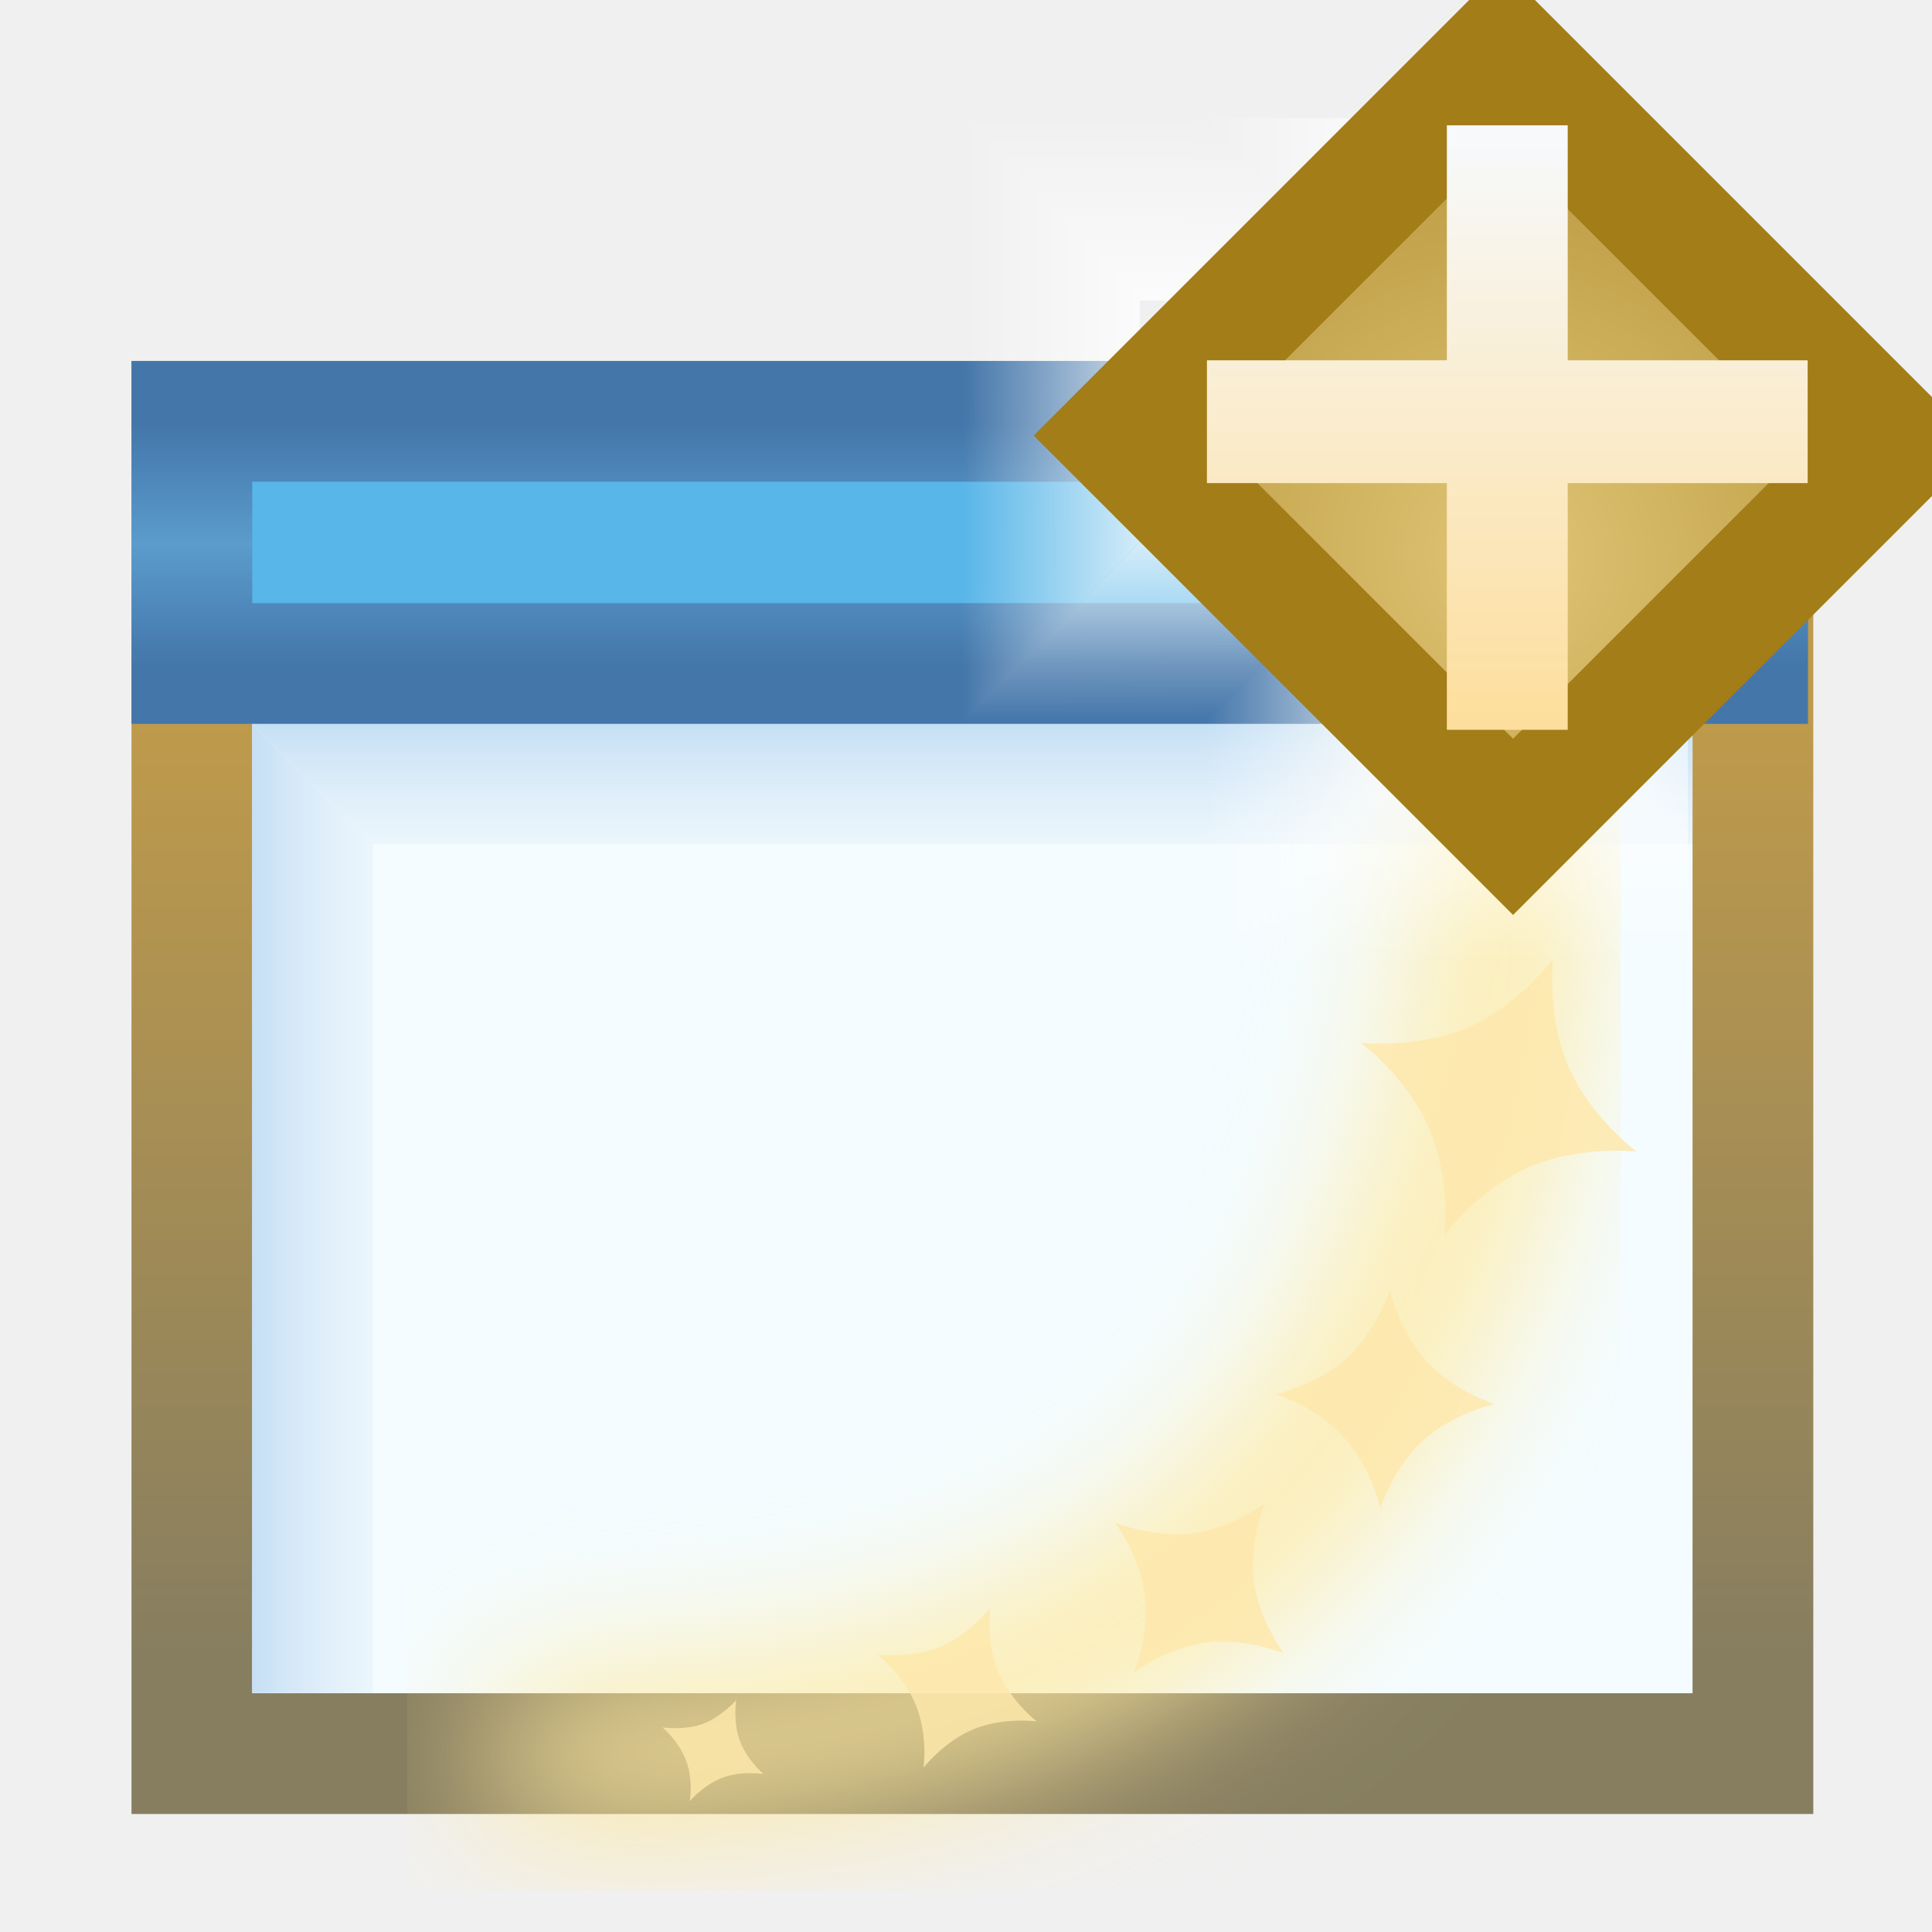
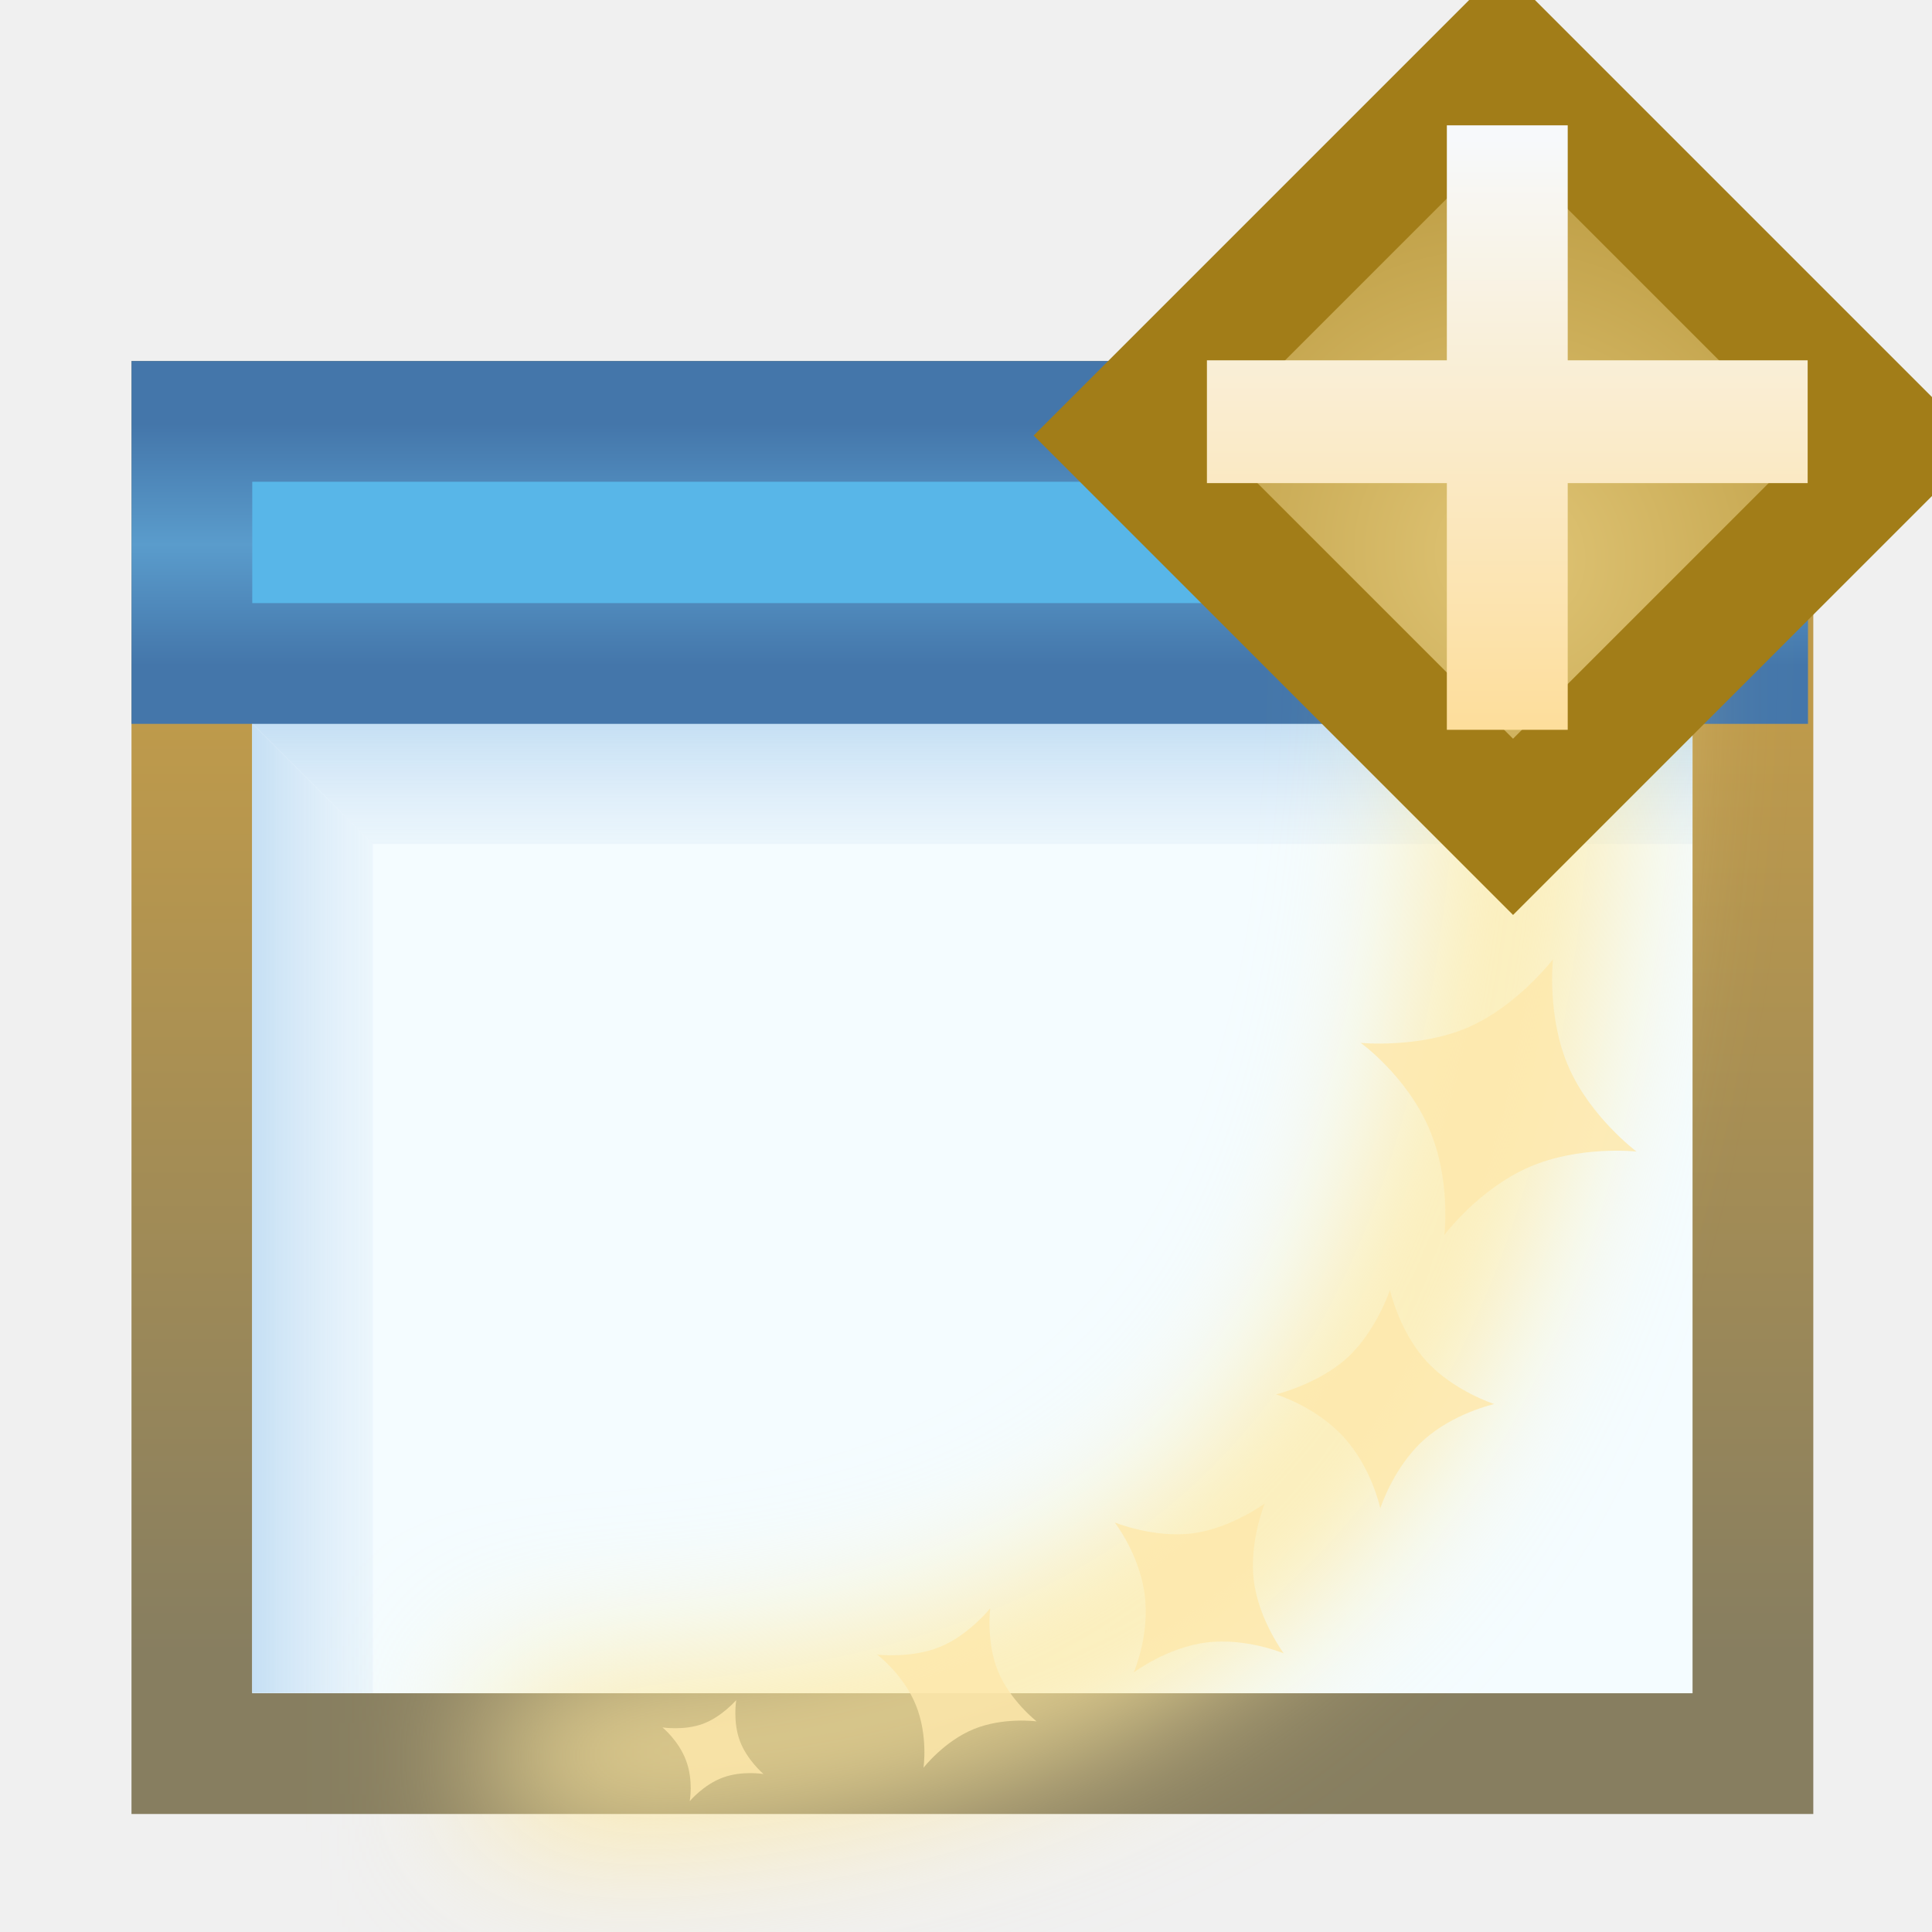
<svg xmlns="http://www.w3.org/2000/svg" xmlns:xlink="http://www.w3.org/1999/xlink" width="16" height="16" id="svg2" version="1.1">
  <defs id="defs4">
    <linearGradient y2="1050.071" x2="8.014" y1="1042.362" x1="8.014" gradientTransform="translate(0,2.000063)" gradientUnits="userSpaceOnUse" id="linearGradient4046-24" xlink:href="#linearGradient4810-5" />
    <linearGradient id="linearGradient4810-5">
      <stop style="stop-color:#be9a4b;stop-opacity:1" offset="0" id="stop4812-0" />
      <stop style="stop-color:#877e60;stop-opacity:1" offset="1" id="stop4814-4" />
    </linearGradient>
    <linearGradient xlink:href="#linearGradient4910-4-0" id="linearGradient5062-4" gradientUnits="userSpaceOnUse" gradientTransform="translate(18,-4.000037)" x1="-13" y1="1047.362" x2="-15" y2="1047.362" />
    <linearGradient id="linearGradient4910-4-0">
      <stop id="stop4912-8-5" offset="0" style="stop-color:#ffffff;stop-opacity:0" />
      <stop id="stop4914-8-1" offset="1" style="stop-color:#c5dff4;stop-opacity:1" />
    </linearGradient>
    <linearGradient gradientTransform="translate(18,1.999963)" xlink:href="#linearGradient4994-4-5" id="linearGradient4975-2-1" gradientUnits="userSpaceOnUse" x1="-11" y1="1042.362" x2="-11" y2="1044.362" />
    <linearGradient id="linearGradient4994-4-5">
      <stop style="stop-color:#c5dff4;stop-opacity:1" offset="0" id="stop4996-5-9" />
      <stop style="stop-color:#ffffff;stop-opacity:0;" offset="1" id="stop4998-5-0" />
    </linearGradient>
    <linearGradient xlink:href="#linearGradient4082-3" id="linearGradient4063-8" gradientUnits="userSpaceOnUse" gradientTransform="translate(0,2.0001)" x1="8.014" y1="1039.876" x2="8.014" y2="1041.877" />
    <linearGradient id="linearGradient4082-3">
      <stop id="stop4084-8" offset="0" style="stop-color:#4476aa;stop-opacity:1" />
      <stop style="stop-color:#5a9ccc;stop-opacity:1" offset="0.5" id="stop4864-7" />
      <stop id="stop4086-2" offset="1" style="stop-color:#4476aa;stop-opacity:1" />
    </linearGradient>
-     <filter color-interpolation-filters="sRGB" id="filter7823-3-4-6" x="-0.085" width="1.17" y="-0.11" height="1.221">
+     <filter color-interpolation-filters="sRGB" id="filter7823-3-4-6" x="-0.183" width="1.438" y="-0.16" height="1.383">
      <feGaussianBlur stdDeviation="1.619" id="feGaussianBlur7825-1-3-8" />
-     </filter>
-     <filter color-interpolation-filters="sRGB" id="filter7474-3-2-7">
-       <feGaussianBlur stdDeviation="0.115" id="feGaussianBlur7476-5-5-6" />
-     </filter>
-     <filter color-interpolation-filters="sRGB" id="filter7486-6-6-5">
-       <feGaussianBlur stdDeviation="0.115" id="feGaussianBlur7488-95-0-1" />
-     </filter>
-     <filter color-interpolation-filters="sRGB" id="filter7478-9-8-2">
-       <feGaussianBlur stdDeviation="0.115" id="feGaussianBlur7480-8-8-9" />
-     </filter>
-     <filter color-interpolation-filters="sRGB" id="filter7482-8-1-5">
-       <feGaussianBlur stdDeviation="0.115" id="feGaussianBlur7484-3-5-6" />
    </filter>
    <linearGradient xlink:href="#linearGradient7272-66-4-5-5-5" id="linearGradient7736-9-7-1" gradientUnits="userSpaceOnUse" gradientTransform="matrix(0.9558512,0,0,0.9558512,-0.7199206,45.48839)" x1="-15.946" y1="1037.466" x2="-15.946" y2="1023.257" />
    <linearGradient id="linearGradient7272-66-4-5-5-5">
      <stop style="stop-color:#8f6c10;stop-opacity:1" offset="0" id="stop7274-6-0-1-7-4" />
      <stop style="stop-color:#c9a645;stop-opacity:1" offset="1" id="stop7276-66-6-3-9-1" />
    </linearGradient>
    <linearGradient xlink:href="#linearGradient7540-2-3-8" id="linearGradient7738-6-2-3" gradientUnits="userSpaceOnUse" x1="-22.454" y1="1030.341" x2="-10.16" y2="1030.341" />
    <linearGradient id="linearGradient7540-2-3-8">
      <stop id="stop7542-8-7-5" offset="0" style="stop-color:#ffffff;stop-opacity:0.502" />
      <stop style="stop-color:#ffffff;stop-opacity:1" offset="0.476" id="stop7544-8-2-0" />
      <stop style="stop-color:#ffffff;stop-opacity:0" offset="0.5" id="stop7546-1-7-9" />
      <stop id="stop7548-98-9-2" offset="1" style="stop-color:#ffffff;stop-opacity:0;" />
    </linearGradient>
    <linearGradient xlink:href="#linearGradient7540-6-33-6-3" id="linearGradient7740-1-3-1" gradientUnits="userSpaceOnUse" gradientTransform="matrix(0,1,-1,0,1014.034,1046.648)" x1="-22.454" y1="1030.341" x2="-10.16" y2="1030.341" />
    <linearGradient id="linearGradient7540-6-33-6-3">
      <stop id="stop7542-4-4-3-3" offset="0" style="stop-color:#ffffff;stop-opacity:0.502" />
      <stop style="stop-color:#ffffff;stop-opacity:1" offset="0.476" id="stop7544-5-3-8-5" />
      <stop style="stop-color:#ffffff;stop-opacity:0" offset="0.5" id="stop7546-2-9-1-2" />
      <stop id="stop7548-9-2-0-9" offset="1" style="stop-color:#ffffff;stop-opacity:0;" />
    </linearGradient>
-     <filter id="filter8410" x="-0.24" width="1.48" y="-0.24" height="1.48">
-       <feGaussianBlur stdDeviation="1.465" id="feGaussianBlur8412" />
-     </filter>
    <mask maskUnits="userSpaceOnUse" id="mask8465">
      <path style="font-size:medium;font-style:normal;font-variant:normal;font-weight:normal;font-stretch:normal;text-indent:0;text-align:start;text-decoration:none;line-height:normal;letter-spacing:normal;word-spacing:normal;text-transform:none;direction:ltr;block-progression:tb;writing-mode:lr-tb;text-anchor:start;baseline-shift:baseline;color:#000000;fill:#ffffff;fill-opacity:1;fill-rule:nonzero;stroke:none;stroke-width:1;marker:none;visibility:visible;display:inline;overflow:visible;enable-background:accumulate;font-family:Sans;-inkscape-font-specification:Sans" d="m 2.006,1041.372 0,0.5 0,11.031 0,0.5 0.5,0 12.938,0 0.5,0 0,-0.5 0,-11.031 0,-0.5 -0.5,0 -12.938,0 -0.5,0 z" id="path8467" />
    </mask>
    <linearGradient y2="6.984" x2="10.008" y1="5" x1="10" gradientTransform="translate(-15.01562,1046.636)" gradientUnits="userSpaceOnUse" id="linearGradient6323" xlink:href="#linearGradient5068-6" />
    <linearGradient id="linearGradient5068-6">
      <stop id="stop5070-8" offset="0" style="stop-color:#ffffff;stop-opacity:1;" />
      <stop id="stop5072-3" offset="1" style="stop-color:#ffffff;stop-opacity:0;" />
    </linearGradient>
    <linearGradient gradientTransform="translate(-15.01562,10.2734)" gradientUnits="userSpaceOnUse" y2="1045.347" x2="12" y1="1043.362" x1="12" id="linearGradient5084-3" xlink:href="#linearGradient5068-6" />
    <linearGradient gradientTransform="translate(-15.01562,10.2734)" gradientUnits="userSpaceOnUse" y2="1043.347" x2="15.008" y1="1043.362" x1="13" id="linearGradient5086-8" xlink:href="#linearGradient5068-6" />
    <linearGradient gradientTransform="translate(-15.01562,10.2734)" gradientUnits="userSpaceOnUse" y2="1042.362" x2="10.008" y1="1042.362" x1="12" id="linearGradient5082-1" xlink:href="#linearGradient5068-6" />
    <linearGradient gradientTransform="translate(-15.01562,10.2734)" gradientUnits="userSpaceOnUse" y2="1041.347" x2="8.008" y1="1041.362" x1="10" id="linearGradient5078-8" xlink:href="#linearGradient5068-6" />
    <linearGradient gradientTransform="translate(-15.01562,10.2734)" gradientUnits="userSpaceOnUse" y2="1038.347" x2="10.008" y1="1040.362" x1="10" id="linearGradient5076-5" xlink:href="#linearGradient5068-6" />
    <linearGradient gradientTransform="translate(-15.01562,10.2734)" gradientUnits="userSpaceOnUse" y2="1038.347" x2="10.008" y1="1038.362" x1="12" id="linearGradient5074-2" xlink:href="#linearGradient5068-6" />
    <linearGradient gradientTransform="translate(-15.01562,10.2734)" gradientUnits="userSpaceOnUse" y2="1043.347" x2="14" y1="1041.362" x1="14" id="linearGradient5088-1" xlink:href="#linearGradient5068-6" />
    <radialGradient xlink:href="#linearGradient4528-9-5-7" id="radialGradient3091-1-9" gradientUnits="userSpaceOnUse" gradientTransform="matrix(1.850818,-8.813921e-6,8.4531434e-6,1.775059,644.2498,572.6361)" cx="-757.205" cy="-738.838" fx="-757.205" fy="-738.838" r="3.48" />
    <linearGradient id="linearGradient4528-9-5-7">
      <stop style="stop-color:#e0c576;stop-opacity:1;" offset="0" id="stop4530-0-5-0" />
      <stop style="stop-color:#9e7916;stop-opacity:1" offset="1" id="stop4532-7-9-3" />
    </linearGradient>
    <linearGradient xlink:href="#linearGradient6281-8-0-1-6-6-4" id="linearGradient3093-5-2" gradientUnits="userSpaceOnUse" gradientTransform="matrix(2.319989,0,0,2.319989,10.19969,1043.185)" x1="0.938" y1="4.844" x2="0.938" y2="7.549" />
    <linearGradient id="linearGradient6281-8-0-1-6-6-4">
      <stop id="stop6283-0-2-2-1-2-0" offset="0" style="stop-color:#f7f9fb;stop-opacity:1" />
      <stop id="stop6285-5-0-9-7-6-9" offset="1" style="stop-color:#ffd680;stop-opacity:1" />
    </linearGradient>
-     <linearGradient y2="6.984" x2="10.008" y1="5" x1="10" gradientTransform="translate(-15.01562,1046.636)" gradientUnits="userSpaceOnUse" id="linearGradient6323-6" xlink:href="#linearGradient5068-6-2" />
-     <linearGradient id="linearGradient5068-6-2">
-       <stop id="stop5070-8-4" offset="0" style="stop-color:#ffffff;stop-opacity:1;" />
-       <stop id="stop5072-3-7" offset="1" style="stop-color:#ffffff;stop-opacity:0;" />
-     </linearGradient>
-     <linearGradient gradientTransform="translate(-15.01562,10.2734)" gradientUnits="userSpaceOnUse" y2="1045.347" x2="12" y1="1043.362" x1="12" id="linearGradient5084-3-7" xlink:href="#linearGradient5068-6-2" />
-     <linearGradient gradientTransform="translate(-15.01562,10.2734)" gradientUnits="userSpaceOnUse" y2="1043.347" x2="15.008" y1="1043.362" x1="13" id="linearGradient5086-8-0" xlink:href="#linearGradient5068-6-2" />
-     <linearGradient gradientTransform="translate(-15.01562,10.2734)" gradientUnits="userSpaceOnUse" y2="1042.362" x2="10.008" y1="1042.362" x1="12" id="linearGradient5082-1-1" xlink:href="#linearGradient5068-6-2" />
-     <linearGradient gradientTransform="translate(-15.01562,10.2734)" gradientUnits="userSpaceOnUse" y2="1041.347" x2="8.008" y1="1041.362" x1="10" id="linearGradient5078-8-3" xlink:href="#linearGradient5068-6-2" />
-     <linearGradient gradientTransform="translate(-15.01562,10.2734)" gradientUnits="userSpaceOnUse" y2="1038.347" x2="10.008" y1="1040.362" x1="10" id="linearGradient5076-5-0" xlink:href="#linearGradient5068-6-2" />
-     <linearGradient gradientTransform="translate(-15.01562,10.2734)" gradientUnits="userSpaceOnUse" y2="1038.347" x2="10.008" y1="1038.362" x1="12" id="linearGradient5074-2-9" xlink:href="#linearGradient5068-6-2" />
-     <linearGradient gradientTransform="translate(-15.01562,10.2734)" gradientUnits="userSpaceOnUse" y2="1043.347" x2="14" y1="1041.362" x1="14" id="linearGradient5088-1-6" xlink:href="#linearGradient5068-6-2" />
    <radialGradient xlink:href="#linearGradient4528-9-5-7-6" id="radialGradient3091-1-9-3" gradientUnits="userSpaceOnUse" gradientTransform="matrix(1.850818,-8.813921e-6,8.4531434e-6,1.775059,644.2498,572.6361)" cx="-757.205" cy="-738.838" fx="-757.205" fy="-738.838" r="3.48" />
    <linearGradient id="linearGradient4528-9-5-7-6">
      <stop style="stop-color:#e0c576;stop-opacity:1;" offset="0" id="stop4530-0-5-0-1" />
      <stop style="stop-color:#9e7916;stop-opacity:1" offset="1" id="stop4532-7-9-3-5" />
    </linearGradient>
    <linearGradient xlink:href="#linearGradient6281-8-0-1-6-6-4-1" id="linearGradient3093-5-2-3" gradientUnits="userSpaceOnUse" gradientTransform="matrix(2.319989,0,0,2.319989,10.19969,1043.185)" x1="0.938" y1="4.844" x2="0.938" y2="7.549" />
    <linearGradient id="linearGradient6281-8-0-1-6-6-4-1">
      <stop id="stop6283-0-2-2-1-2-0-1" offset="0" style="stop-color:#f7f9fb;stop-opacity:1" />
      <stop id="stop6285-5-0-9-7-6-9-1" offset="1" style="stop-color:#ffd680;stop-opacity:1" />
    </linearGradient>
  </defs>
  <g id="layer1" style="display:inline" transform="translate(0,-1036.362)">
    <g id="g4908" transform="translate(17.6875,0)">
      <g transform="translate(-18.59956,-2.010247)" style="display:inline" id="layer1-8">
        <path id="rect3997-9" d="m 2.501,1041.862 12.928,0 0,11.033 -12.928,0 z" style="fill:#f4fcff;fill-opacity:1;stroke:url(#linearGradient4046-24);stroke-width:1;stroke-linecap:butt;stroke-linejoin:miter;stroke-miterlimit:4;stroke-opacity:1;stroke-dashoffset:0;display:inline" />
        <path id="rect4853-82-7" d="m 4,1045.362 0,7.031 -1,0 0,-8.031 z" style="fill:url(#linearGradient5062-4);fill-opacity:1;stroke:none;display:inline" />
        <path id="rect4853-82-0" d="m 4,1045.362 10.928,0 0,-1 -11.928,0 z" style="fill:url(#linearGradient4975-2-1);fill-opacity:1;stroke:none;display:inline" />
        <path id="rect3997-9-9" d="m 2.501,1041.862 12.884,0 0,2.005 -12.884,0 z" style="fill:#58b6e8;fill-opacity:1;stroke:url(#linearGradient4063-8);stroke-width:1;stroke-linecap:butt;stroke-linejoin:miter;stroke-miterlimit:4;stroke-opacity:1;stroke-dashoffset:0;display:inline" />
        <g transform="translate(-12.59376,20.53135)" style="display:inline" id="g7590-7" />
        <g transform="matrix(0.4051445,0,0,0.4051445,48.01727,625.5691)" style="display:inline" id="g7827-7" />
-         <g id="g8461" mask="url(#mask8465)">
-           <g id="g7590-1-0" transform="matrix(0.5123796,0,0,0.5123796,21.78802,514.8929)" style="display:inline;fill:#ffffff;stroke:#ffffff">
-             <path id="rect6501-1-6-8" d="m -16.307,1023.014 c 0,0 0.755,2.755 2.663,4.663 1.909,1.909 4.663,2.663 4.663,2.663 0,0 -2.739,0.739 -4.663,2.663 -1.924,1.924 -2.663,4.663 -2.663,4.663 0,0 -0.677,-2.677 -2.663,-4.663 -1.987,-1.987 -4.663,-2.663 -4.663,-2.663 0,0 2.802,-0.802 4.663,-2.663 1.862,-1.862 2.663,-4.663 2.663,-4.663 z" style="opacity:0.85;fill:#ffffff;stroke:#ffffff;stroke-width:5.855;stroke-linecap:round;stroke-linejoin:round;stroke-miterlimit:4;stroke-opacity:1;stroke-dasharray:none;display:inline;filter:url(#filter8410)" />
-           </g>
-         </g>
        <path transform="matrix(0.4051445,0,0,0.4051445,48.01727,625.5691)" id="path7813-2" d="m -106.133,1054.848 c 15.377,0 21.18,-6.823 21.18,-24.226" style="fill:none;stroke:#ffe99f;stroke-width:3;stroke-linecap:butt;stroke-linejoin:miter;stroke-miterlimit:4;stroke-opacity:1;stroke-dasharray:none;display:inline;filter:url(#filter7823-3-4-6)" />
        <path style="opacity:0.85;fill:#fee9ac;fill-opacity:0.969;stroke:none;display:inline" d="m 12.423,1049.056 c 0,0 0.078,0.344 0.303,0.59 0.225,0.246 0.561,0.354 0.561,0.354 0,0 -0.342,0.076 -0.59,0.303 -0.248,0.227 -0.354,0.561 -0.354,0.561 0,0 -0.069,-0.334 -0.303,-0.59 -0.234,-0.256 -0.561,-0.354 -0.561,-0.354 0,0 0.35,-0.084 0.59,-0.303 0.24,-0.22 0.354,-0.561 0.354,-0.561 z" id="rect6501-4-4-6" />
        <path style="opacity:0.85;fill:#fee9ac;fill-opacity:0.969;stroke:none;display:inline" d="m 11.387,1050.822 c 0,0 -0.132,0.319 -0.091,0.643 0.041,0.324 0.248,0.6 0.248,0.6 0,0 -0.316,-0.132 -0.643,-0.09 -0.326,0.041 -0.6,0.248 -0.6,0.248 0,0 0.134,-0.306 0.091,-0.642 -0.043,-0.337 -0.248,-0.6 -0.248,-0.6 0,0 0.327,0.131 0.643,0.09 0.316,-0.04 0.6,-0.248 0.6,-0.248 z" id="rect6501-4-4-1-7" />
        <path style="opacity:0.85;fill:#fee9ac;fill-opacity:0.969;stroke:none;display:inline" d="m 9.113,1051.691 c 0,0 -0.036,0.277 0.064,0.521 0.1,0.244 0.32,0.416 0.32,0.416 0,0 -0.275,-0.037 -0.521,0.064 -0.246,0.101 -0.416,0.32 -0.416,0.32 0,0 0.04,-0.267 -0.064,-0.521 -0.104,-0.254 -0.32,-0.416 -0.32,-0.416 0,0 0.283,0.034 0.521,-0.064 0.238,-0.097 0.416,-0.32 0.416,-0.32 z" id="rect6501-4-4-7-0" />
        <path style="opacity:0.85;fill:#fee9ac;fill-opacity:0.969;stroke:none;display:inline" d="m 7.009,1052.453 c 0,0 -0.029,0.177 0.03,0.336 0.059,0.159 0.196,0.275 0.196,0.275 0,0 -0.176,-0.03 -0.336,0.029 -0.161,0.059 -0.275,0.196 -0.275,0.196 0,0 0.032,-0.171 -0.03,-0.336 -0.061,-0.166 -0.196,-0.275 -0.196,-0.275 0,0 0.181,0.028 0.336,-0.03 0.155,-0.057 0.275,-0.196 0.275,-0.196 z" id="rect6501-4-4-93-5" />
        <path style="opacity:0.85;fill:#fee9ac;fill-opacity:0.969;stroke:none;display:inline" d="m 13.773,1046.317 c 0,0 -0.052,0.476 0.129,0.89 0.18,0.415 0.563,0.702 0.563,0.702 0,0 -0.472,-0.053 -0.89,0.129 -0.418,0.182 -0.702,0.563 -0.702,0.563 0,0 0.059,-0.459 -0.129,-0.89 -0.188,-0.432 -0.563,-0.702 -0.563,-0.702 0,0 0.486,0.047 0.89,-0.129 0.405,-0.176 0.702,-0.563 0.702,-0.563 z" id="rect6501-4-5" />
        <g style="display:inline" id="g6432" transform="translate(15.8975,-9.274742)">
-           <path style="fill:url(#linearGradient6323-6);fill-opacity:1;stroke:none;display:inline" d="m -7.008,1053.62 2,0 1.492,-1.484 -2.031,0 z" id="path5581-1-1" />
-           <path style="fill:url(#linearGradient5084-3-7);fill-opacity:1;stroke:none;display:inline" d="m -5.008,1055.62 4,0 0,-1 -0.477,-0.484 -2.031,0 z" id="path5581-1-1-8" />
-           <path style="fill:url(#linearGradient5086-8-0);fill-opacity:1;stroke:none;display:inline" d="m -1.484,1052.136 0,2 0.477,0.484 0,-2 z" id="path5581-1-1-7" />
-           <path style="fill:url(#linearGradient5082-1-1);fill-opacity:1;stroke:none;display:inline" d="m -5.008,1053.62 0,2 1.492,-1.484 0,-2 z" id="path5581-1-1-6" />
-           <path style="fill:url(#linearGradient5078-8-3);fill-opacity:1;stroke:none;display:inline" d="m -7.008,1048.62 0,5 1.461,-1.484 0,-2 z" id="path5581-1-1-1" />
-           <path style="fill:url(#linearGradient5076-5-0);fill-opacity:1;stroke:none;display:inline" d="m -5.008,1048.62 -2,0 1.461,1.516 2.031,0 z" id="path5581-1-1-89" />
-           <path style="fill:url(#linearGradient5074-2-9);fill-opacity:1;stroke:none;display:inline" d="m -5.008,1048.62 0,0 1.504,1.527 0,-1.516 z" id="path5581-1-1-2" />
-           <path style="fill:url(#linearGradient5088-1-6);fill-opacity:1;stroke:none;display:inline" d="m -1.012,1052.136 -0.473,0 0.477,0.484 -0.004,0 z" id="path5581-1-1-79" />
          <g style="display:inline" id="g4514" transform="translate(-5.536708,-5.624035)">
            <g id="g4522" transform="translate(-9.9375,0)">
              <rect style="fill:url(#radialGradient3091-1-9-3);fill-opacity:1;stroke:#a27d18;stroke-width:1.032;stroke-miterlimit:4;stroke-opacity:1;stroke-dasharray:none;display:inline" id="rect3910" width="4.583" height="4.454" x="-758.823" y="-740.411" transform="matrix(-0.7071068,-0.7071068,0.7071068,-0.7071068,0,0)" />
              <path id="path5581-5-5" d="m 12.471,1054.309 1.001,0 0,1.946 1.987,0 0,1.017 -1.987,0 0,2.043 -1.001,0 0,-2.043 -1.987,0 0,-1.017 1.987,0 z" style="fill:url(#linearGradient3093-5-2-3);fill-opacity:1;stroke:none;display:inline" />
            </g>
          </g>
        </g>
      </g>
    </g>
  </g>
</svg>
